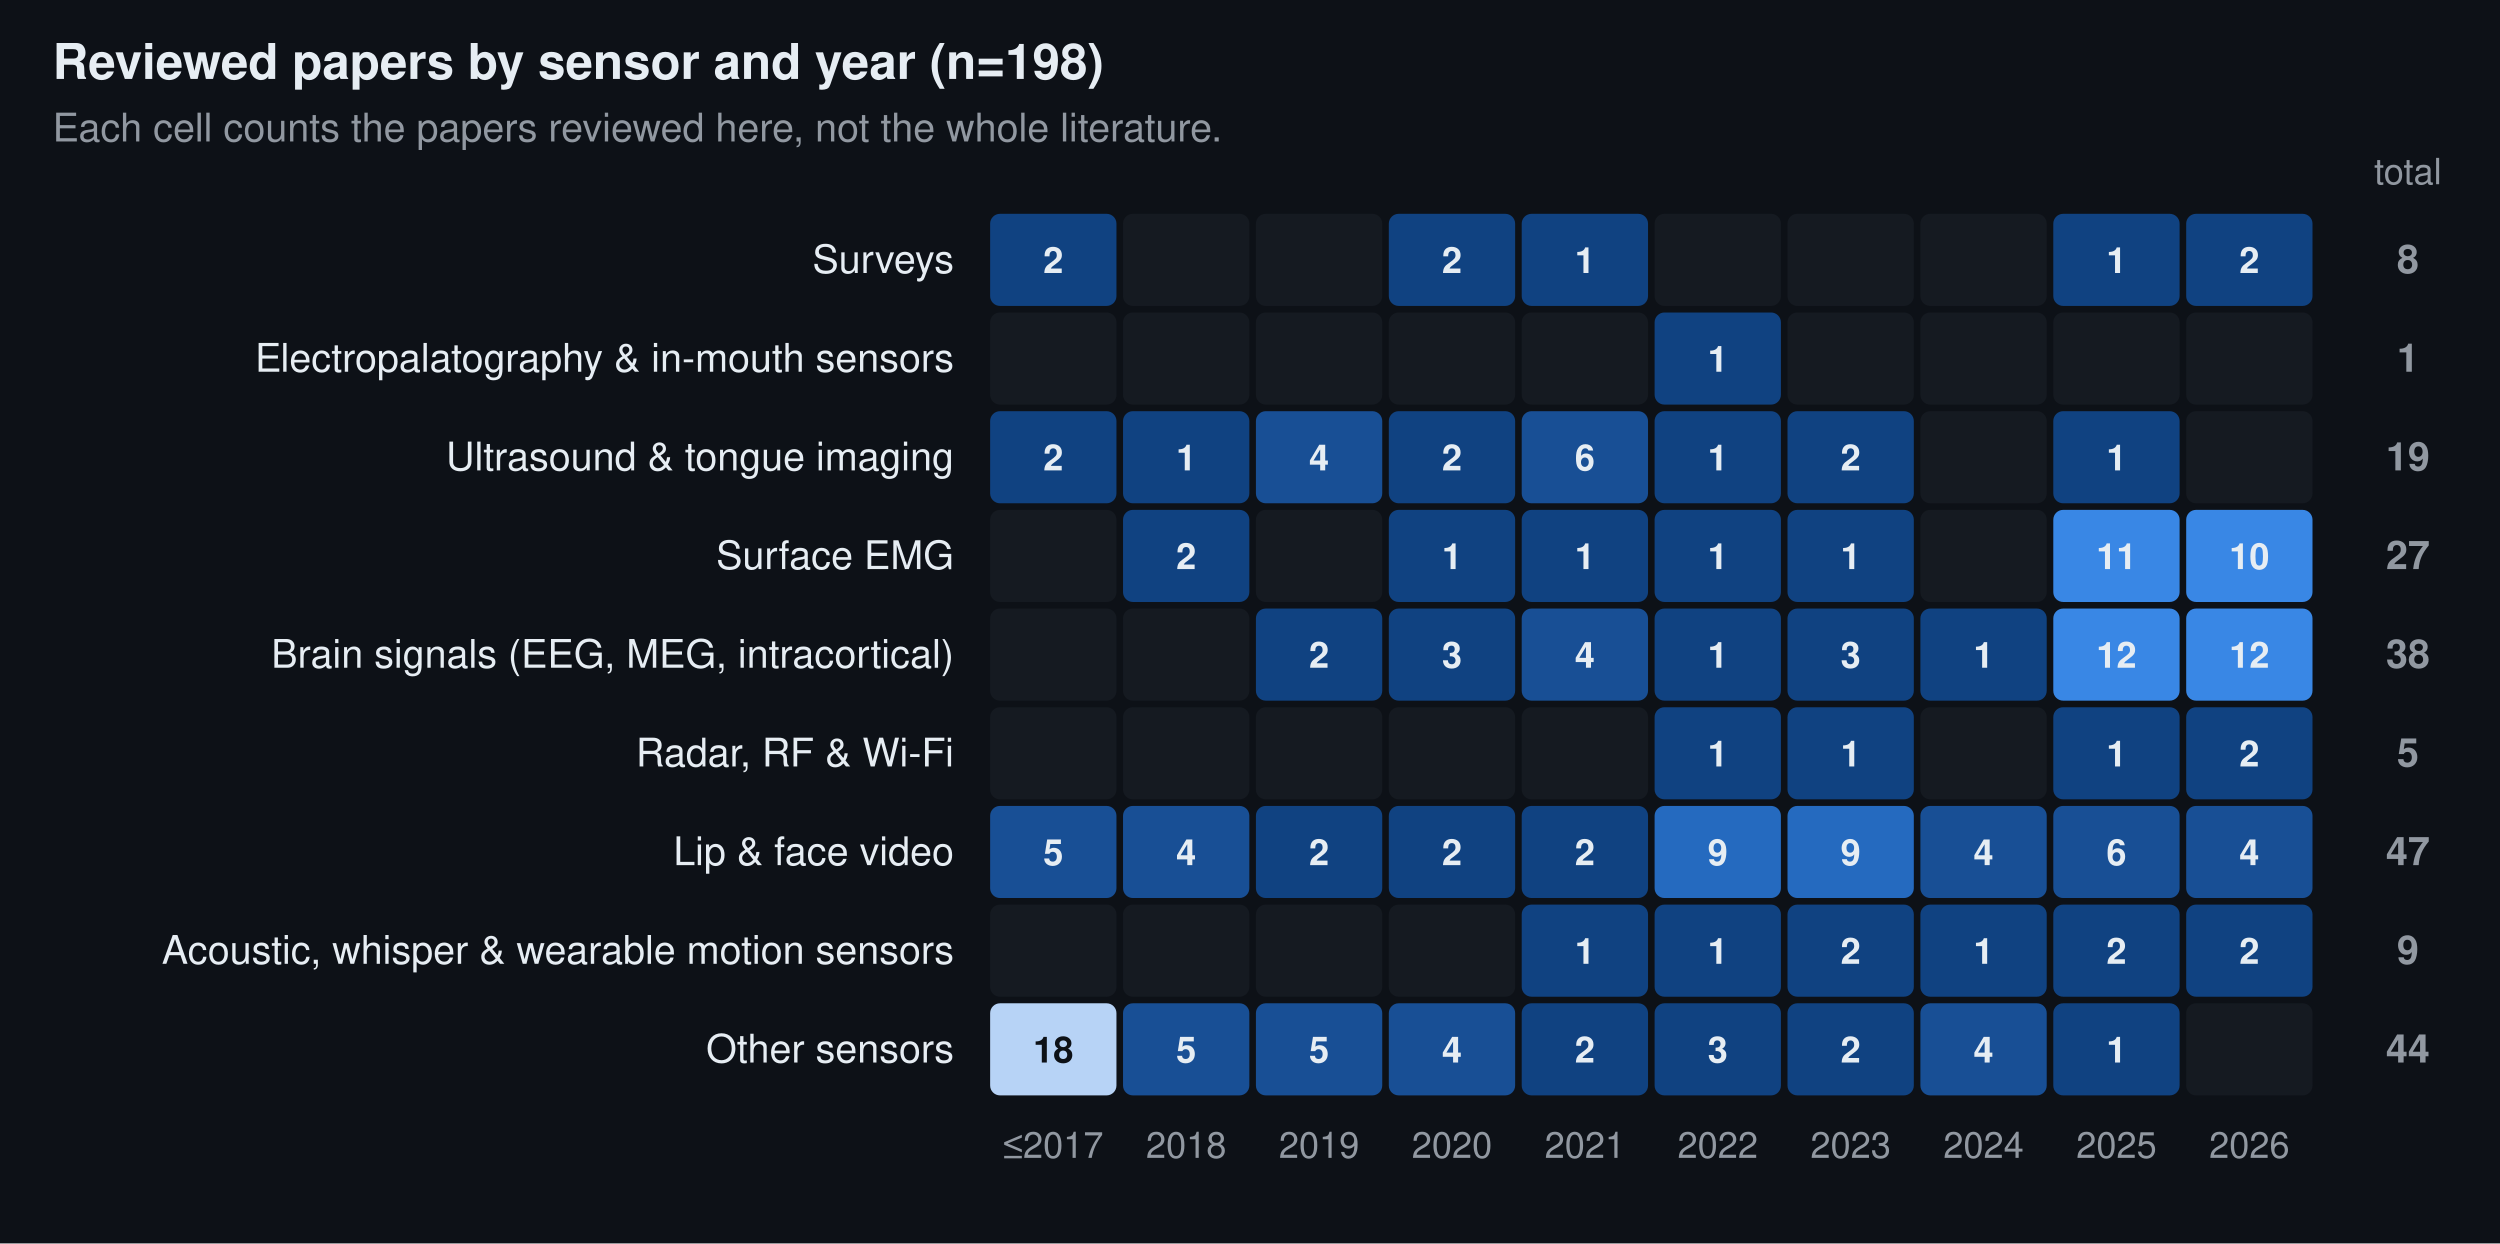
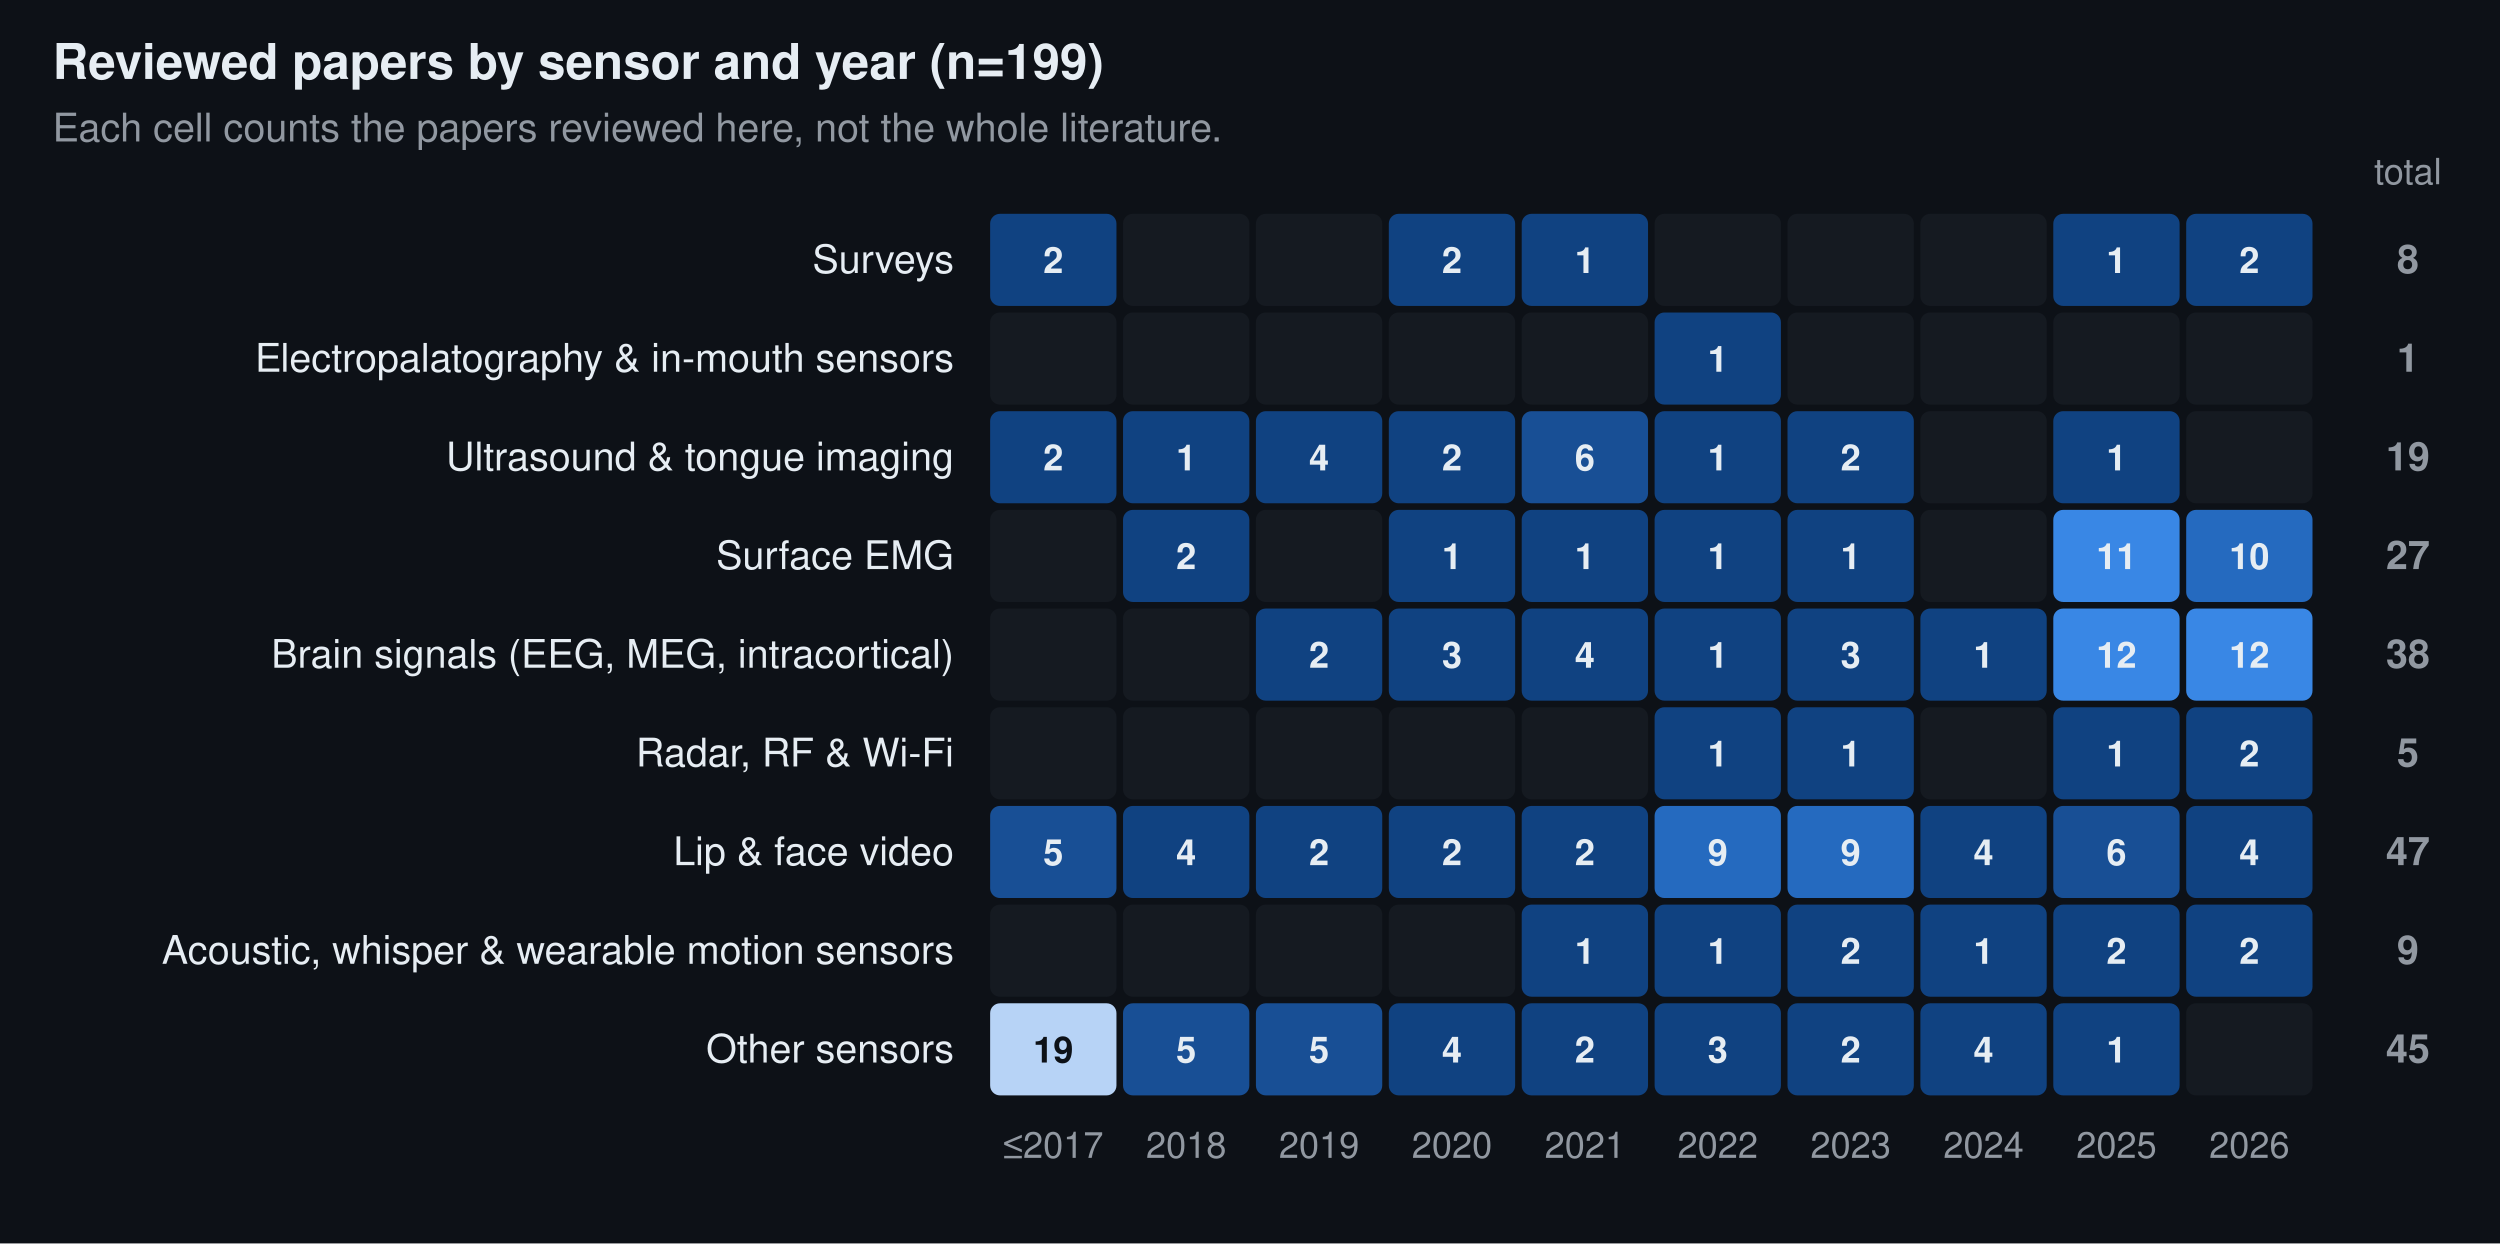
- <svg xmlns="http://www.w3.org/2000/svg" width="760" height="378" viewBox="0 0 760 378" font-family="-apple-system, BlinkMacSystemFont, 'Segoe UI', Helvetica, Arial, sans-serif" role="img" aria-label="Reviewed papers by sensor and year (n=198)">
+ <svg xmlns="http://www.w3.org/2000/svg" width="760" height="378" viewBox="0 0 760 378" font-family="-apple-system, BlinkMacSystemFont, 'Segoe UI', Helvetica, Arial, sans-serif" role="img" aria-label="Reviewed papers by sensor and year (n=199)">
  <rect width="760" height="378" fill="#0d1117" />
-   <text x="16.0" y="24.0" font-size="15" fill="#e6edf3" text-anchor="start" font-weight="600">Reviewed papers by sensor and year (n=198)</text>
+   <text x="16.0" y="24.0" font-size="15" fill="#e6edf3" text-anchor="start" font-weight="600">Reviewed papers by sensor and year (n=199)</text>
  <text x="16.0" y="43.0" font-size="12" fill="#9198a1" text-anchor="start">Each cell counts the papers reviewed here, not the whole literature.</text>
  <text x="320.2" y="352.0" font-size="11" fill="#9198a1" text-anchor="middle">≤2017</text>
  <text x="360.6" y="352.0" font-size="11" fill="#9198a1" text-anchor="middle">2018</text>
  <text x="401.0" y="352.0" font-size="11" fill="#9198a1" text-anchor="middle">2019</text>
  <text x="441.4" y="352.0" font-size="11" fill="#9198a1" text-anchor="middle">2020</text>
  <text x="481.8" y="352.0" font-size="11" fill="#9198a1" text-anchor="middle">2021</text>
  <text x="522.2" y="352.0" font-size="11" fill="#9198a1" text-anchor="middle">2022</text>
  <text x="562.6" y="352.0" font-size="11" fill="#9198a1" text-anchor="middle">2023</text>
  <text x="603.0" y="352.0" font-size="11" fill="#9198a1" text-anchor="middle">2024</text>
  <text x="643.4" y="352.0" font-size="11" fill="#9198a1" text-anchor="middle">2025</text>
  <text x="683.8" y="352.0" font-size="11" fill="#9198a1" text-anchor="middle">2026</text>
  <text x="732.0" y="56.0" font-size="11" fill="#9198a1" text-anchor="middle">total</text>
  <text x="290.0" y="83.0" font-size="12" fill="#e6edf3" text-anchor="end">Surveys</text>
  <rect x="301.0" y="65.0" width="38.4" height="28.0" rx="3" fill="#104281" />
  <text x="320.2" y="83.0" font-size="11" fill="#e6edf3" text-anchor="middle" font-weight="600">2</text>
  <rect x="341.4" y="65.0" width="38.4" height="28.0" rx="3" fill="#151a21" />
  <rect x="381.8" y="65.0" width="38.4" height="28.0" rx="3" fill="#151a21" />
  <rect x="422.2" y="65.0" width="38.4" height="28.0" rx="3" fill="#104281" />
  <text x="441.4" y="83.0" font-size="11" fill="#e6edf3" text-anchor="middle" font-weight="600">2</text>
  <rect x="462.6" y="65.0" width="38.4" height="28.0" rx="3" fill="#104281" />
  <text x="481.8" y="83.0" font-size="11" fill="#e6edf3" text-anchor="middle" font-weight="600">1</text>
  <rect x="503.0" y="65.0" width="38.4" height="28.0" rx="3" fill="#151a21" />
  <rect x="543.4" y="65.0" width="38.4" height="28.0" rx="3" fill="#151a21" />
  <rect x="583.8" y="65.0" width="38.4" height="28.0" rx="3" fill="#151a21" />
  <rect x="624.2" y="65.0" width="38.4" height="28.0" rx="3" fill="#104281" />
  <text x="643.4" y="83.0" font-size="11" fill="#e6edf3" text-anchor="middle" font-weight="600">1</text>
  <rect x="664.6" y="65.0" width="38.4" height="28.0" rx="3" fill="#104281" />
  <text x="683.8" y="83.0" font-size="11" fill="#e6edf3" text-anchor="middle" font-weight="600">2</text>
  <text x="732.0" y="83.0" font-size="12" fill="#9198a1" text-anchor="middle" font-weight="600">8</text>
  <text x="290.0" y="113.0" font-size="12" fill="#e6edf3" text-anchor="end">Electropalatography &amp; in-mouth sensors</text>
  <rect x="301.0" y="95.0" width="38.4" height="28.0" rx="3" fill="#151a21" />
  <rect x="341.4" y="95.0" width="38.4" height="28.0" rx="3" fill="#151a21" />
  <rect x="381.8" y="95.0" width="38.4" height="28.0" rx="3" fill="#151a21" />
  <rect x="422.2" y="95.0" width="38.4" height="28.0" rx="3" fill="#151a21" />
  <rect x="462.6" y="95.0" width="38.4" height="28.0" rx="3" fill="#151a21" />
  <rect x="503.0" y="95.0" width="38.4" height="28.0" rx="3" fill="#104281" />
  <text x="522.2" y="113.0" font-size="11" fill="#e6edf3" text-anchor="middle" font-weight="600">1</text>
  <rect x="543.4" y="95.0" width="38.4" height="28.0" rx="3" fill="#151a21" />
  <rect x="583.8" y="95.0" width="38.4" height="28.0" rx="3" fill="#151a21" />
  <rect x="624.2" y="95.0" width="38.4" height="28.0" rx="3" fill="#151a21" />
  <rect x="664.6" y="95.0" width="38.4" height="28.0" rx="3" fill="#151a21" />
  <text x="732.0" y="113.0" font-size="12" fill="#9198a1" text-anchor="middle" font-weight="600">1</text>
  <text x="290.0" y="143.0" font-size="12" fill="#e6edf3" text-anchor="end">Ultrasound &amp; tongue imaging</text>
  <rect x="301.0" y="125.0" width="38.4" height="28.0" rx="3" fill="#104281" />
  <text x="320.2" y="143.0" font-size="11" fill="#e6edf3" text-anchor="middle" font-weight="600">2</text>
  <rect x="341.4" y="125.0" width="38.4" height="28.0" rx="3" fill="#104281" />
  <text x="360.6" y="143.0" font-size="11" fill="#e6edf3" text-anchor="middle" font-weight="600">1</text>
-   <rect x="381.8" y="125.0" width="38.4" height="28.0" rx="3" fill="#184f95" />
+   <rect x="381.8" y="125.0" width="38.4" height="28.0" rx="3" fill="#104281" />
  <text x="401.0" y="143.0" font-size="11" fill="#e6edf3" text-anchor="middle" font-weight="600">4</text>
  <rect x="422.2" y="125.0" width="38.4" height="28.0" rx="3" fill="#104281" />
  <text x="441.4" y="143.0" font-size="11" fill="#e6edf3" text-anchor="middle" font-weight="600">2</text>
  <rect x="462.6" y="125.0" width="38.4" height="28.0" rx="3" fill="#184f95" />
  <text x="481.8" y="143.0" font-size="11" fill="#e6edf3" text-anchor="middle" font-weight="600">6</text>
  <rect x="503.0" y="125.0" width="38.4" height="28.0" rx="3" fill="#104281" />
  <text x="522.2" y="143.0" font-size="11" fill="#e6edf3" text-anchor="middle" font-weight="600">1</text>
  <rect x="543.4" y="125.0" width="38.4" height="28.0" rx="3" fill="#104281" />
  <text x="562.6" y="143.0" font-size="11" fill="#e6edf3" text-anchor="middle" font-weight="600">2</text>
  <rect x="583.8" y="125.0" width="38.4" height="28.0" rx="3" fill="#151a21" />
  <rect x="624.2" y="125.0" width="38.4" height="28.0" rx="3" fill="#104281" />
  <text x="643.4" y="143.0" font-size="11" fill="#e6edf3" text-anchor="middle" font-weight="600">1</text>
  <rect x="664.6" y="125.0" width="38.4" height="28.0" rx="3" fill="#151a21" />
  <text x="732.0" y="143.0" font-size="12" fill="#9198a1" text-anchor="middle" font-weight="600">19</text>
  <text x="290.0" y="173.0" font-size="12" fill="#e6edf3" text-anchor="end">Surface EMG</text>
  <rect x="301.0" y="155.0" width="38.4" height="28.0" rx="3" fill="#151a21" />
  <rect x="341.4" y="155.0" width="38.4" height="28.0" rx="3" fill="#104281" />
  <text x="360.6" y="173.0" font-size="11" fill="#e6edf3" text-anchor="middle" font-weight="600">2</text>
  <rect x="381.8" y="155.0" width="38.4" height="28.0" rx="3" fill="#151a21" />
  <rect x="422.2" y="155.0" width="38.4" height="28.0" rx="3" fill="#104281" />
  <text x="441.4" y="173.0" font-size="11" fill="#e6edf3" text-anchor="middle" font-weight="600">1</text>
  <rect x="462.6" y="155.0" width="38.4" height="28.0" rx="3" fill="#104281" />
  <text x="481.8" y="173.0" font-size="11" fill="#e6edf3" text-anchor="middle" font-weight="600">1</text>
  <rect x="503.0" y="155.0" width="38.4" height="28.0" rx="3" fill="#104281" />
  <text x="522.2" y="173.0" font-size="11" fill="#e6edf3" text-anchor="middle" font-weight="600">1</text>
  <rect x="543.4" y="155.0" width="38.4" height="28.0" rx="3" fill="#104281" />
  <text x="562.6" y="173.0" font-size="11" fill="#e6edf3" text-anchor="middle" font-weight="600">1</text>
  <rect x="583.8" y="155.0" width="38.4" height="28.0" rx="3" fill="#151a21" />
  <rect x="624.2" y="155.0" width="38.4" height="28.0" rx="3" fill="#3987e5" />
  <text x="643.4" y="173.0" font-size="11" fill="#e6edf3" text-anchor="middle" font-weight="600">11</text>
-   <rect x="664.6" y="155.0" width="38.4" height="28.0" rx="3" fill="#3987e5" />
+   <rect x="664.6" y="155.0" width="38.4" height="28.0" rx="3" fill="#256abf" />
  <text x="683.8" y="173.0" font-size="11" fill="#e6edf3" text-anchor="middle" font-weight="600">10</text>
  <text x="732.0" y="173.0" font-size="12" fill="#9198a1" text-anchor="middle" font-weight="600">27</text>
  <text x="290.0" y="203.0" font-size="12" fill="#e6edf3" text-anchor="end">Brain signals (EEG, MEG, intracortical)</text>
  <rect x="301.0" y="185.0" width="38.4" height="28.0" rx="3" fill="#151a21" />
  <rect x="341.4" y="185.0" width="38.4" height="28.0" rx="3" fill="#151a21" />
  <rect x="381.8" y="185.0" width="38.4" height="28.0" rx="3" fill="#104281" />
  <text x="401.0" y="203.0" font-size="11" fill="#e6edf3" text-anchor="middle" font-weight="600">2</text>
  <rect x="422.2" y="185.0" width="38.4" height="28.0" rx="3" fill="#104281" />
  <text x="441.4" y="203.0" font-size="11" fill="#e6edf3" text-anchor="middle" font-weight="600">3</text>
-   <rect x="462.6" y="185.0" width="38.4" height="28.0" rx="3" fill="#184f95" />
+   <rect x="462.6" y="185.0" width="38.4" height="28.0" rx="3" fill="#104281" />
  <text x="481.8" y="203.0" font-size="11" fill="#e6edf3" text-anchor="middle" font-weight="600">4</text>
  <rect x="503.0" y="185.0" width="38.4" height="28.0" rx="3" fill="#104281" />
  <text x="522.2" y="203.0" font-size="11" fill="#e6edf3" text-anchor="middle" font-weight="600">1</text>
  <rect x="543.4" y="185.0" width="38.4" height="28.0" rx="3" fill="#104281" />
  <text x="562.6" y="203.0" font-size="11" fill="#e6edf3" text-anchor="middle" font-weight="600">3</text>
  <rect x="583.8" y="185.0" width="38.4" height="28.0" rx="3" fill="#104281" />
  <text x="603.0" y="203.0" font-size="11" fill="#e6edf3" text-anchor="middle" font-weight="600">1</text>
  <rect x="624.2" y="185.0" width="38.4" height="28.0" rx="3" fill="#3987e5" />
  <text x="643.4" y="203.0" font-size="11" fill="#e6edf3" text-anchor="middle" font-weight="600">12</text>
  <rect x="664.6" y="185.0" width="38.4" height="28.0" rx="3" fill="#3987e5" />
  <text x="683.8" y="203.0" font-size="11" fill="#e6edf3" text-anchor="middle" font-weight="600">12</text>
  <text x="732.0" y="203.0" font-size="12" fill="#9198a1" text-anchor="middle" font-weight="600">38</text>
  <text x="290.0" y="233.0" font-size="12" fill="#e6edf3" text-anchor="end">Radar, RF &amp; Wi-Fi</text>
  <rect x="301.0" y="215.0" width="38.4" height="28.0" rx="3" fill="#151a21" />
  <rect x="341.4" y="215.0" width="38.4" height="28.0" rx="3" fill="#151a21" />
  <rect x="381.8" y="215.0" width="38.4" height="28.0" rx="3" fill="#151a21" />
  <rect x="422.2" y="215.0" width="38.4" height="28.0" rx="3" fill="#151a21" />
  <rect x="462.6" y="215.0" width="38.4" height="28.0" rx="3" fill="#151a21" />
  <rect x="503.0" y="215.0" width="38.4" height="28.0" rx="3" fill="#104281" />
  <text x="522.2" y="233.0" font-size="11" fill="#e6edf3" text-anchor="middle" font-weight="600">1</text>
  <rect x="543.4" y="215.0" width="38.4" height="28.0" rx="3" fill="#104281" />
  <text x="562.6" y="233.0" font-size="11" fill="#e6edf3" text-anchor="middle" font-weight="600">1</text>
  <rect x="583.8" y="215.0" width="38.4" height="28.0" rx="3" fill="#151a21" />
  <rect x="624.2" y="215.0" width="38.4" height="28.0" rx="3" fill="#104281" />
  <text x="643.4" y="233.0" font-size="11" fill="#e6edf3" text-anchor="middle" font-weight="600">1</text>
  <rect x="664.6" y="215.0" width="38.4" height="28.0" rx="3" fill="#104281" />
  <text x="683.8" y="233.0" font-size="11" fill="#e6edf3" text-anchor="middle" font-weight="600">2</text>
  <text x="732.0" y="233.0" font-size="12" fill="#9198a1" text-anchor="middle" font-weight="600">5</text>
  <text x="290.0" y="263.0" font-size="12" fill="#e6edf3" text-anchor="end">Lip &amp; face video</text>
  <rect x="301.0" y="245.0" width="38.4" height="28.0" rx="3" fill="#184f95" />
  <text x="320.2" y="263.0" font-size="11" fill="#e6edf3" text-anchor="middle" font-weight="600">5</text>
-   <rect x="341.4" y="245.0" width="38.4" height="28.0" rx="3" fill="#184f95" />
+   <rect x="341.4" y="245.0" width="38.4" height="28.0" rx="3" fill="#104281" />
  <text x="360.6" y="263.0" font-size="11" fill="#e6edf3" text-anchor="middle" font-weight="600">4</text>
  <rect x="381.8" y="245.0" width="38.4" height="28.0" rx="3" fill="#104281" />
  <text x="401.0" y="263.0" font-size="11" fill="#e6edf3" text-anchor="middle" font-weight="600">2</text>
  <rect x="422.2" y="245.0" width="38.4" height="28.0" rx="3" fill="#104281" />
  <text x="441.4" y="263.0" font-size="11" fill="#e6edf3" text-anchor="middle" font-weight="600">2</text>
  <rect x="462.6" y="245.0" width="38.4" height="28.0" rx="3" fill="#104281" />
  <text x="481.8" y="263.0" font-size="11" fill="#e6edf3" text-anchor="middle" font-weight="600">2</text>
  <rect x="503.0" y="245.0" width="38.4" height="28.0" rx="3" fill="#256abf" />
  <text x="522.2" y="263.0" font-size="11" fill="#e6edf3" text-anchor="middle" font-weight="600">9</text>
  <rect x="543.4" y="245.0" width="38.4" height="28.0" rx="3" fill="#256abf" />
  <text x="562.6" y="263.0" font-size="11" fill="#e6edf3" text-anchor="middle" font-weight="600">9</text>
-   <rect x="583.8" y="245.0" width="38.4" height="28.0" rx="3" fill="#184f95" />
+   <rect x="583.8" y="245.0" width="38.4" height="28.0" rx="3" fill="#104281" />
  <text x="603.0" y="263.0" font-size="11" fill="#e6edf3" text-anchor="middle" font-weight="600">4</text>
  <rect x="624.2" y="245.0" width="38.4" height="28.0" rx="3" fill="#184f95" />
  <text x="643.4" y="263.0" font-size="11" fill="#e6edf3" text-anchor="middle" font-weight="600">6</text>
-   <rect x="664.6" y="245.0" width="38.4" height="28.0" rx="3" fill="#184f95" />
+   <rect x="664.6" y="245.0" width="38.4" height="28.0" rx="3" fill="#104281" />
  <text x="683.8" y="263.0" font-size="11" fill="#e6edf3" text-anchor="middle" font-weight="600">4</text>
  <text x="732.0" y="263.0" font-size="12" fill="#9198a1" text-anchor="middle" font-weight="600">47</text>
  <text x="290.0" y="293.0" font-size="12" fill="#e6edf3" text-anchor="end">Acoustic, whisper &amp; wearable motion sensors</text>
  <rect x="301.0" y="275.0" width="38.4" height="28.0" rx="3" fill="#151a21" />
  <rect x="341.4" y="275.0" width="38.4" height="28.0" rx="3" fill="#151a21" />
  <rect x="381.8" y="275.0" width="38.4" height="28.0" rx="3" fill="#151a21" />
  <rect x="422.2" y="275.0" width="38.4" height="28.0" rx="3" fill="#151a21" />
  <rect x="462.6" y="275.0" width="38.4" height="28.0" rx="3" fill="#104281" />
  <text x="481.8" y="293.0" font-size="11" fill="#e6edf3" text-anchor="middle" font-weight="600">1</text>
  <rect x="503.0" y="275.0" width="38.4" height="28.0" rx="3" fill="#104281" />
  <text x="522.2" y="293.0" font-size="11" fill="#e6edf3" text-anchor="middle" font-weight="600">1</text>
  <rect x="543.4" y="275.0" width="38.4" height="28.0" rx="3" fill="#104281" />
  <text x="562.6" y="293.0" font-size="11" fill="#e6edf3" text-anchor="middle" font-weight="600">2</text>
  <rect x="583.8" y="275.0" width="38.4" height="28.0" rx="3" fill="#104281" />
  <text x="603.0" y="293.0" font-size="11" fill="#e6edf3" text-anchor="middle" font-weight="600">1</text>
  <rect x="624.2" y="275.0" width="38.4" height="28.0" rx="3" fill="#104281" />
  <text x="643.4" y="293.0" font-size="11" fill="#e6edf3" text-anchor="middle" font-weight="600">2</text>
  <rect x="664.6" y="275.0" width="38.4" height="28.0" rx="3" fill="#104281" />
  <text x="683.8" y="293.0" font-size="11" fill="#e6edf3" text-anchor="middle" font-weight="600">2</text>
  <text x="732.0" y="293.0" font-size="12" fill="#9198a1" text-anchor="middle" font-weight="600">9</text>
  <text x="290.0" y="323.0" font-size="12" fill="#e6edf3" text-anchor="end">Other sensors</text>
  <rect x="301.0" y="305.0" width="38.4" height="28.0" rx="3" fill="#b7d3f6" />
-   <text x="320.2" y="323.0" font-size="11" fill="#0d1117" text-anchor="middle" font-weight="600">18</text>
+   <text x="320.2" y="323.0" font-size="11" fill="#0d1117" text-anchor="middle" font-weight="600">19</text>
  <rect x="341.4" y="305.0" width="38.4" height="28.0" rx="3" fill="#184f95" />
  <text x="360.6" y="323.0" font-size="11" fill="#e6edf3" text-anchor="middle" font-weight="600">5</text>
  <rect x="381.8" y="305.0" width="38.4" height="28.0" rx="3" fill="#184f95" />
  <text x="401.0" y="323.0" font-size="11" fill="#e6edf3" text-anchor="middle" font-weight="600">5</text>
-   <rect x="422.2" y="305.0" width="38.4" height="28.0" rx="3" fill="#184f95" />
+   <rect x="422.2" y="305.0" width="38.4" height="28.0" rx="3" fill="#104281" />
  <text x="441.4" y="323.0" font-size="11" fill="#e6edf3" text-anchor="middle" font-weight="600">4</text>
  <rect x="462.6" y="305.0" width="38.4" height="28.0" rx="3" fill="#104281" />
  <text x="481.8" y="323.0" font-size="11" fill="#e6edf3" text-anchor="middle" font-weight="600">2</text>
  <rect x="503.0" y="305.0" width="38.4" height="28.0" rx="3" fill="#104281" />
  <text x="522.2" y="323.0" font-size="11" fill="#e6edf3" text-anchor="middle" font-weight="600">3</text>
  <rect x="543.4" y="305.0" width="38.4" height="28.0" rx="3" fill="#104281" />
  <text x="562.6" y="323.0" font-size="11" fill="#e6edf3" text-anchor="middle" font-weight="600">2</text>
-   <rect x="583.8" y="305.0" width="38.4" height="28.0" rx="3" fill="#184f95" />
+   <rect x="583.8" y="305.0" width="38.4" height="28.0" rx="3" fill="#104281" />
  <text x="603.0" y="323.0" font-size="11" fill="#e6edf3" text-anchor="middle" font-weight="600">4</text>
  <rect x="624.2" y="305.0" width="38.4" height="28.0" rx="3" fill="#104281" />
  <text x="643.4" y="323.0" font-size="11" fill="#e6edf3" text-anchor="middle" font-weight="600">1</text>
  <rect x="664.6" y="305.0" width="38.4" height="28.0" rx="3" fill="#151a21" />
-   <text x="732.0" y="323.0" font-size="12" fill="#9198a1" text-anchor="middle" font-weight="600">44</text>
+   <text x="732.0" y="323.0" font-size="12" fill="#9198a1" text-anchor="middle" font-weight="600">45</text>
</svg>
